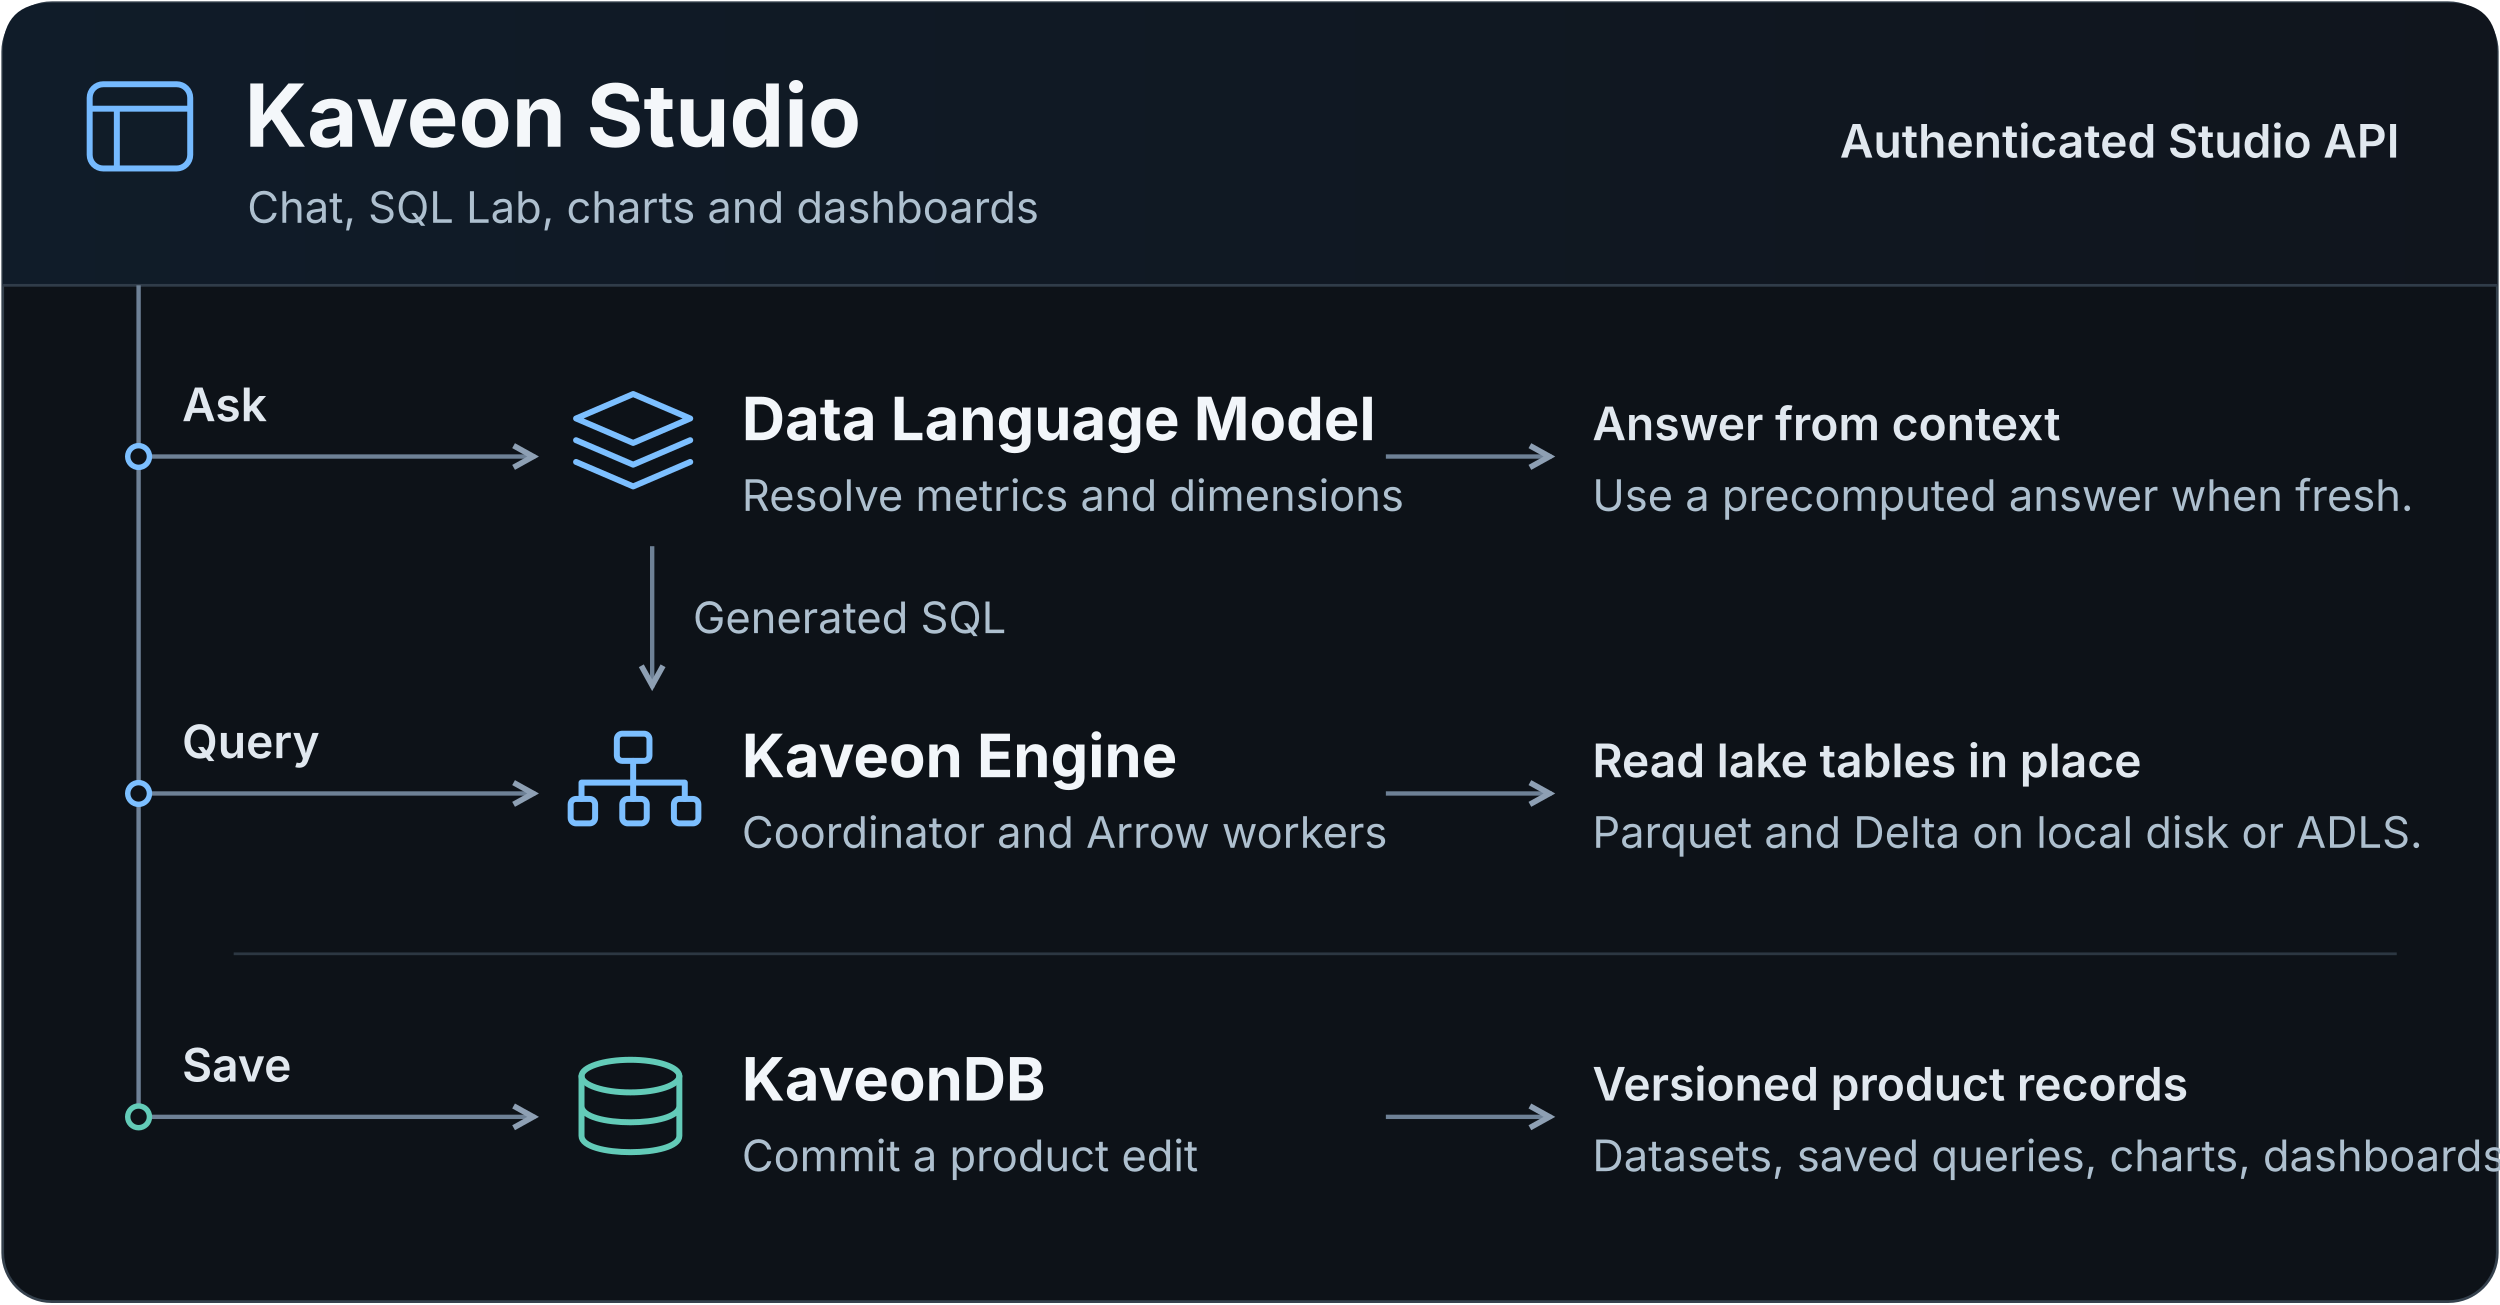
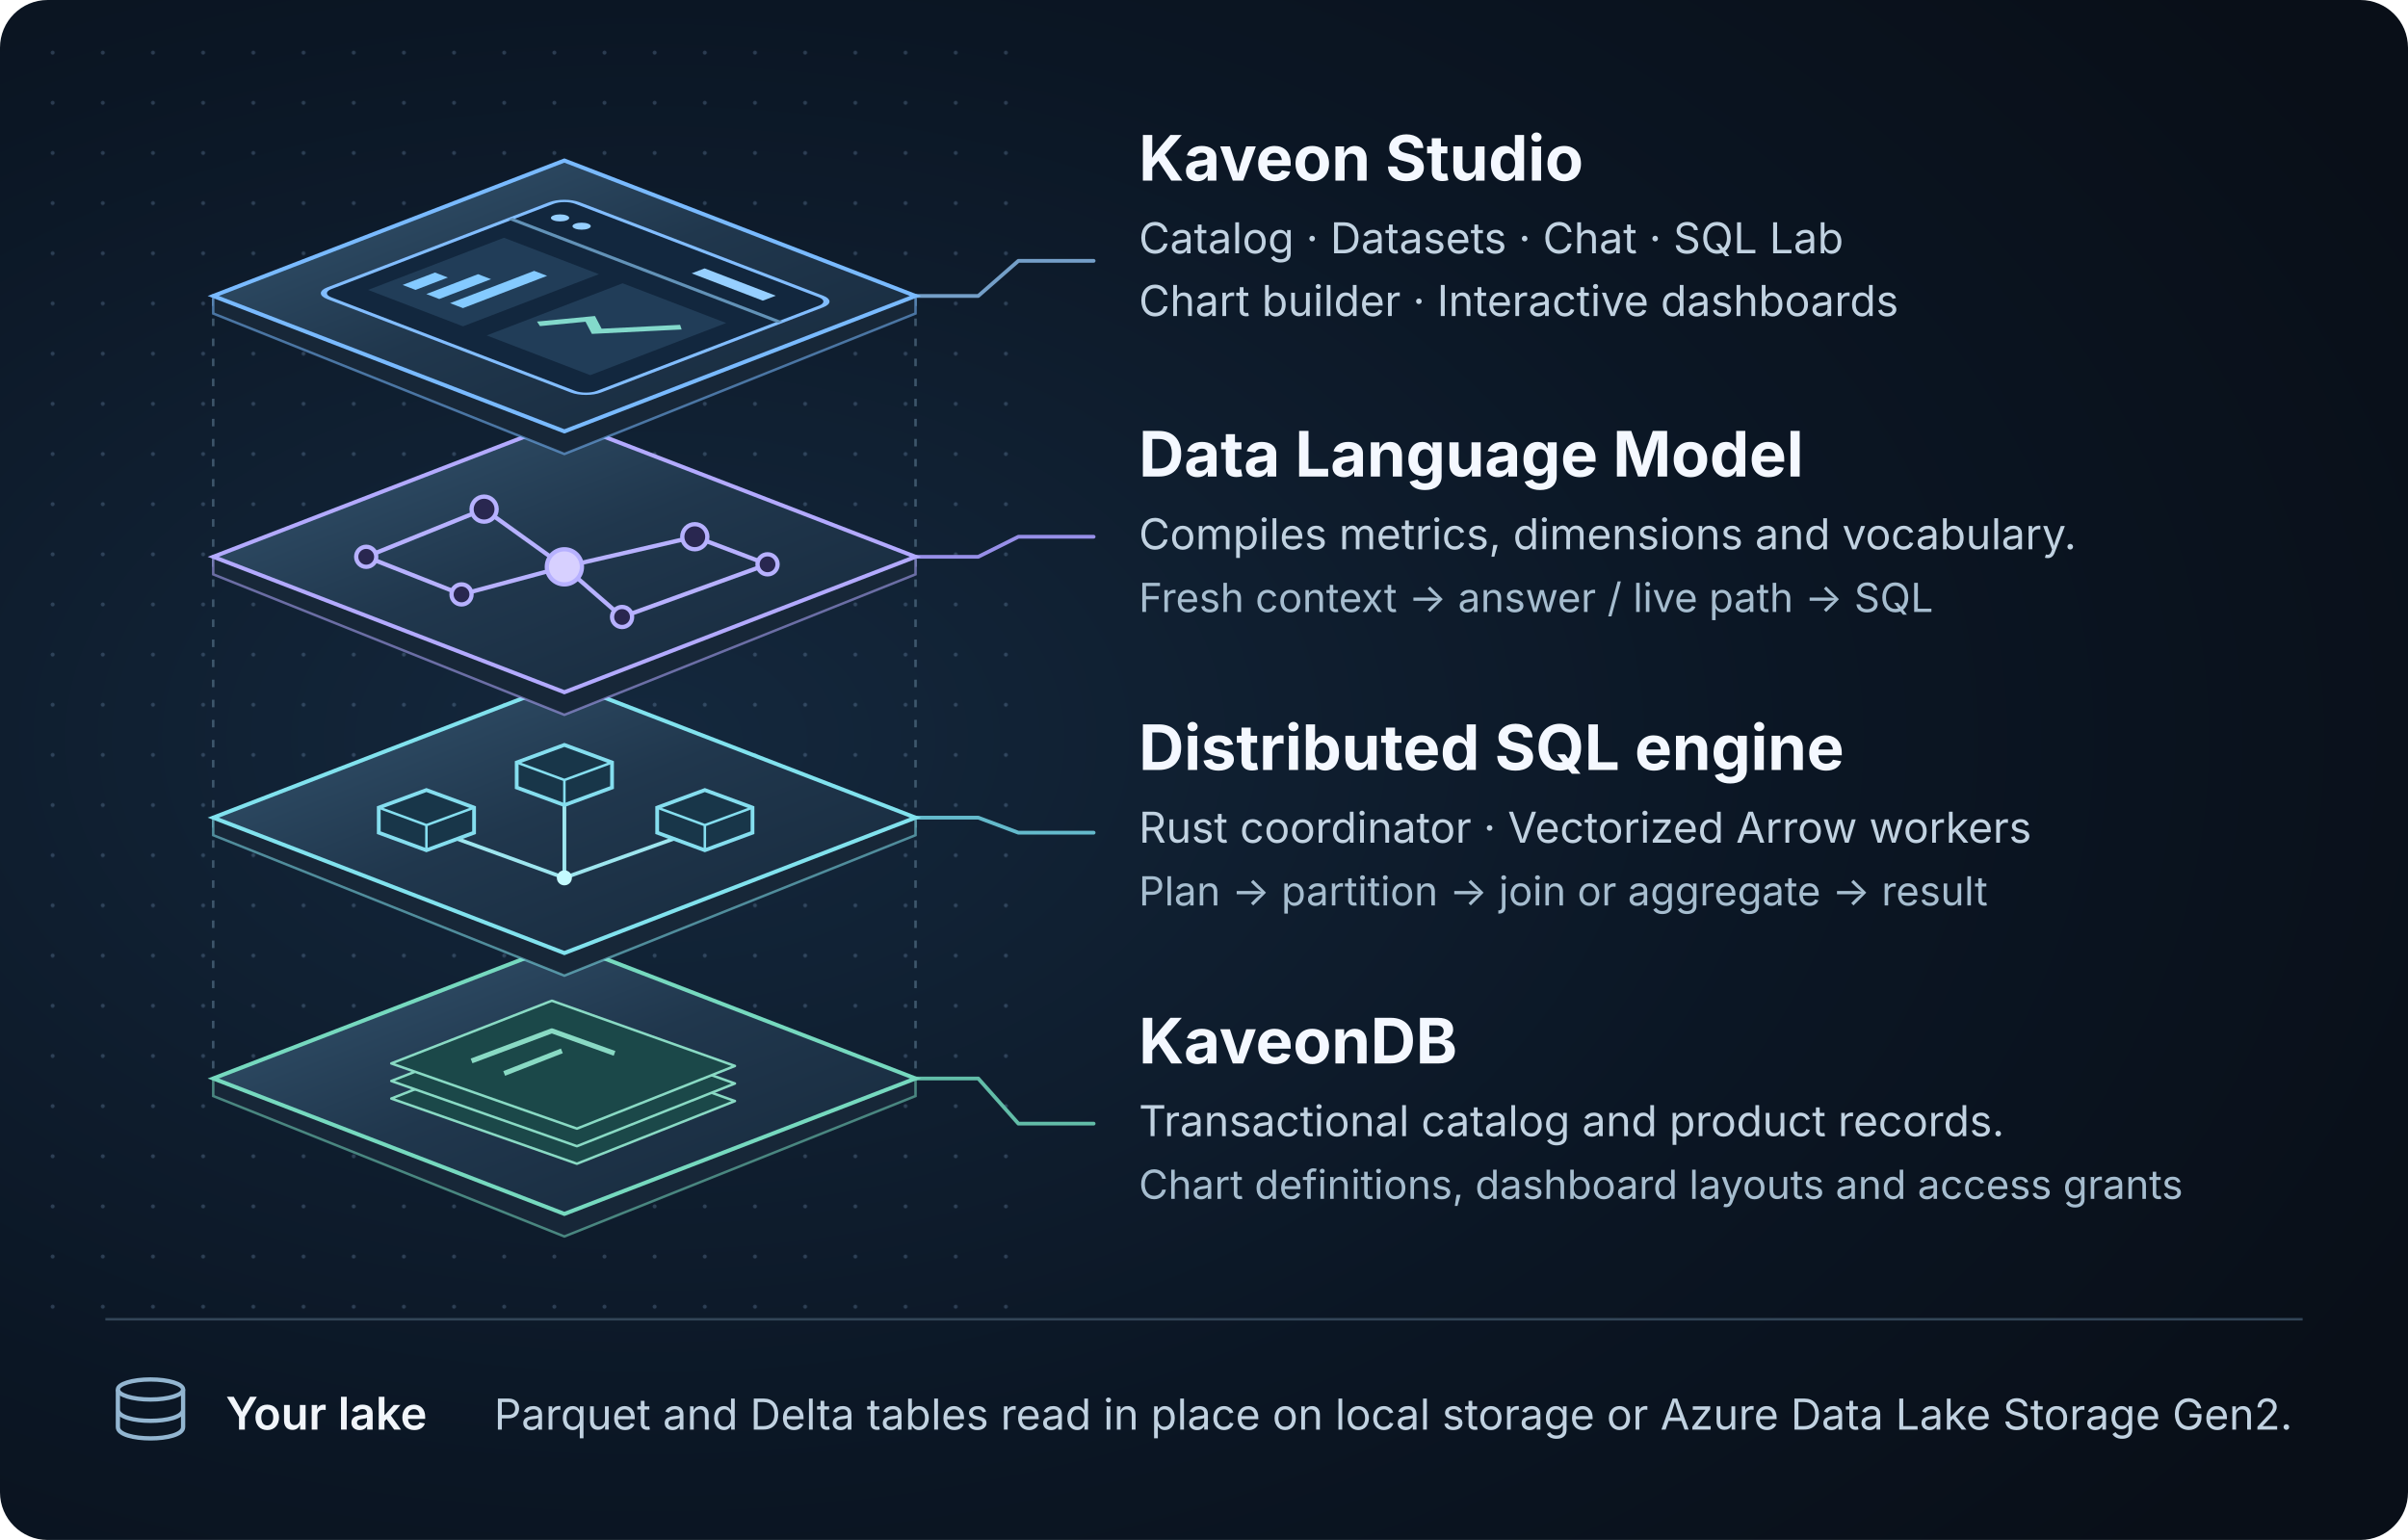
- <svg xmlns="http://www.w3.org/2000/svg" width="920" height="480" viewBox="0 0 920 480" role="img" aria-labelledby="title desc">
+ <svg xmlns="http://www.w3.org/2000/svg" width="960" height="614" viewBox="0 0 960 614" role="img" aria-labelledby="title desc">
  <defs>
-     <linearGradient id="surface" x2="1" y2="0" gradientUnits="objectBoundingBox">
-       <stop stop-color="#101c29" />
-       <stop offset="1" stop-color="#10151d" />
+     <radialGradient id="back" cx=".27" cy=".48" r=".81">
+       <stop stop-color="#14283d" />
+       <stop offset=".59" stop-color="#0b1624" />
+       <stop offset="1" stop-color="#090f18" />
+     </radialGradient>
+     <linearGradient id="glass" x2="1" y2="1">
+       <stop stop-color="#365772" />
+       <stop offset=".48" stop-color="#20374d" />
+       <stop offset="1" stop-color="#16283b" />
    </linearGradient>
-     <marker id="arrow" markerWidth="7" markerHeight="7" refX="6" refY="3.5" orient="auto">
-       <path d="m1 1 4.5 2.5L1 6" fill="none" stroke="#8ea0b4" stroke-width="1.3" />
-     </marker>
+     <pattern id="dust" width="20" height="20" patternUnits="userSpaceOnUse">
+       <circle cx="1" cy="1" r=".8" fill="#a4c9f6" opacity=".21" />
+     </pattern>
+     <g id="plane">
+       <path d="m-140 0 140 54 140-54v7L0 63l-140-56Z" fill="#172738" stroke="currentColor" stroke-opacity=".55" />
+       <path d="M0-54 140 0 0 54-140 0Z" fill="url(#glass)" stroke="currentColor" stroke-width="1.6" />
+     </g>
+     <g id="worker">
+       <path d="m0-9 19 7v10L0 15l-19-7V-2Z" fill="#183649" stroke="#85deef" stroke-width="1.5" />
+       <path d="m-19-2 19 7 19-7M0 5v10" fill="none" stroke="#85deef" />
+     </g>
    <style>
      text{font-family:Inter,-apple-system,BlinkMacSystemFont,"Segoe UI",sans-serif}
-       .heading{font-size:22px;font-weight:650;fill:#f2f6fa}
-       .label{font-size:17px;font-weight:600;fill:#e1e8ef}
-       .detail{font-size:16px;fill:#aec0cf}
-       .route{fill:none;stroke:#6e8196;stroke-width:1.6}
-       .icon{fill:none;stroke:currentColor;stroke-width:2.2;stroke-linecap:round;stroke-linejoin:round}
+       .head{font-size:25px;font-weight:650;fill:#f4f8ff}
+       .body{font-size:17px;fill:#c1d2e1}
+       .sub{font-size:16px;fill:#a6bdcf}
+       .wire{fill:none;stroke-width:1.5;stroke-linecap:round;stroke-linejoin:round}
    </style>
  </defs>
-   <rect x="1" y="1" width="918" height="478" rx="18" fill="#0d1218" stroke="#35414d" />
-   <path d="M19 1h882q18 0 18 18v86H1V19Q1 1 19 1Z" fill="url(#surface)" />
-   <path d="M1 105h918" stroke="#303c49" />
-   <g transform="translate(33 31)" class="icon" color="#75baff">
-     <rect x="0" y="0" width="37" height="31" rx="5" />
-     <path d="M1 9h35M10 10v20" />
+   <rect width="960" height="614" rx="19" fill="url(#back)" />
+   <rect x="12" y="12" width="397" height="523" rx="13" fill="url(#dust)" />
+   <path d="M85 119v311m280-311v311M225 66v310" fill="none" stroke="#56738a" stroke-width="1" stroke-dasharray="3 5" opacity=".65" />
+   <g class="wire">
+     <path d="M365 118h25l16-14h30" stroke="#749fc8" />
+     <path d="M365 222h25l16-8h30" stroke="#978fe8" />
+     <path d="M365 326h25l16 6h30" stroke="#64bacc" />
+     <path d="M365 430h25l16 18h30" stroke="#62bda8" />
  </g>
-   <text x="90" y="54" font-size="32" font-weight="650" fill="#f4f7fa">Kaveon Studio</text>
-   <text x="91" y="82" class="detail">Chat, SQL Lab, charts and dashboards</text>
-   <text x="883" y="58" text-anchor="end" class="label">Authenticated Studio API</text>
-   <path d="M51 105v306" class="route" />
-   <g class="route" marker-end="url(#arrow)">
-     <path d="M51 168h146" />
-     <path d="M51 292h146" />
-     <path d="M51 411h146" />
-     <path d="M510 168h61" />
-     <path d="M510 292h61" />
-     <path d="M510 411h61" />
-     <path d="M240 201v52" />
+   <g transform="translate(225 430)" color="#76d9bf">
+     <use href="#plane" />
+     <g fill="#1b4849" stroke="#89dac4" stroke-linejoin="round">
+       <path d="m-69 8 64-25L68 9 5 34Z" />
+       <path d="m-69 1 64-25L68 2 5 27Z" />
+       <path d="m-69-6 64-25L68-5 5 20Z" />
+       <path d="m-37-7 32-12 25 9m-44 8 23-9" fill="none" stroke-width="2" />
+     </g>
  </g>
-   <g fill="#0d1218" stroke="#7cbfff" stroke-width="2">
-     <circle cx="51" cy="168" r="4" />
-     <circle cx="51" cy="292" r="4" />
-     <circle cx="51" cy="411" r="4" stroke="#63cbb8" />
+   <g transform="translate(225 326)" color="#81e2ee">
+     <use href="#plane" />
+     <path d="m-55 4 55 20L56 4M0 24v-38" class="wire" stroke="#9ee6ef" />
+     <use href="#worker" x="-55" y="-2" />
+     <use href="#worker" y="-20" />
+     <use href="#worker" x="56" y="-2" />
+     <circle cy="24" r="3" fill="#c4fbff" />
  </g>
-   <g class="label">
-     <text x="67" y="155">Ask</text>
-     <text x="67" y="279">Query</text>
-     <text x="67" y="398">Save</text>
+   <g transform="translate(225 222)" color="#b3aaff">
+     <use href="#plane" />
+     <g stroke="#b7b1ff" stroke-width="1.7">
+       <path d="m-79 0 47-19L0 4l52-12 29 11-58 21L0 4l-41 11Z" fill="none" />
+       <g fill="#292750">
+         <circle cx="-79" r="4" />
+         <circle cx="-32" cy="-19" r="5" />
+         <circle cx="52" cy="-8" r="5" />
+         <circle cx="81" cy="3" r="4" />
+         <circle cx="23" cy="24" r="4" />
+         <circle cx="-41" cy="15" r="4" />
+       </g>
+       <circle cy="4" r="7" fill="#d7d0ff" />
+     </g>
  </g>
-   <g transform="translate(210 144)" class="icon" color="#7cbfff">
-     <path d="M2 10 23 1l21 9-21 9Zm0 8 21 9 21-9M2 26l21 9 21-9" />
+   <g transform="translate(225 118)" color="#79baff">
+     <use href="#plane" />
+     <g transform="matrix(.86 .33 -.86 .33 0 -43)">
+       <rect x="6" y="6" width="125" height="115" rx="6" fill="#12273e" stroke="#82bdff" stroke-width="2" />
+       <path d="M6 31h125" stroke="#6292b7" stroke-width="2" />
+       <g fill="#96cfff">
+         <circle cx="17" cy="19" r="3" />
+         <circle cx="27" cy="19" r="3" />
+         <path d="M81 16h33v6H81z" />
+       </g>
+       <path d="M16 44h44v63H16zM71 44h48v63H71z" fill="#213d58" />
+       <path d="M21 96V81h6v15zm11 0V72h6v24zm11 0V57h6v39z" fill="#84caff" />
+       <path d="m76 88 9-15 9 6 17-22" fill="none" stroke="#83d9cb" stroke-width="4" />
+     </g>
  </g>
-   <text x="273" y="162" class="heading">Data Language Model</text>
-   <text x="273" y="188" class="detail">Resolve metrics and dimensions</text>
-   <text x="586" y="162" class="label">Answer from context</text>
-   <text x="586" y="188" class="detail">Use a precomputed answer when fresh.</text>
-   <text x="255" y="233" class="detail" fill="#7cbfff">Generated SQL</text>
-   <g transform="translate(210 270)" class="icon" color="#7cbfff">
-     <path d="M23 10v8M4 24v-6h38v6" />
-     <rect x="17" width="12" height="10" rx="2" />
-     <rect x="0" y="24" width="9" height="9" rx="2" />
-     <rect x="19" y="24" width="9" height="9" rx="2" />
-     <rect x="38" y="24" width="9" height="9" rx="2" />
-     <path d="M23 18v6" />
+   <g transform="translate(454 0)">
+     <text y="72" class="head">Kaveon Studio</text>
+     <text y="101" class="body">Catalog · Datasets · Chat · SQL Lab</text>
+     <text y="126" class="body">Chart builder · Interactive dashboards</text>
+     <text y="190" class="head">Data Language Model</text>
+     <text y="219" class="body">Compiles metrics, dimensions and vocabulary.</text>
+     <text y="244" class="sub">Fresh context → answer   /   live path → SQL</text>
+     <text y="307" class="head">Distributed SQL engine</text>
+     <text y="336" class="body">Rust coordinator · Vectorized Arrow workers</text>
+     <text y="361" class="sub">Plan → partition → join or aggregate → result</text>
+     <text y="424" class="head">KaveonDB</text>
+     <text y="453" class="body">Transactional catalog and product records.</text>
+     <text y="478" class="sub">Chart definitions, dashboard layouts and access grants</text>
  </g>
-   <text x="273" y="286" class="heading">Kaveon Engine</text>
-   <text x="273" y="312" class="detail">Coordinator and Arrow workers</text>
-   <text x="586" y="286" class="label">Read lake tables in place</text>
-   <text x="586" y="312" class="detail">Parquet and Delta on local disk or ADLS.</text>
-   <path d="M86 351h796" stroke="#2c3742" />
-   <g transform="translate(212 389)" class="icon" color="#63cbb8">
-     <ellipse cx="20" cy="7" rx="18" ry="6" />
-     <path d="M2 7v22c0 8 36 8 36 0V7M2 18c0 8 36 8 36 0" />
+   <path d="M42 526h876" stroke="#324557" />
+   <g transform="translate(47 550)" fill="none" stroke="#93b6d1" stroke-width="1.7">
+     <ellipse cx="13" cy="4" rx="13" ry="4" />
+     <path d="M0 4v15c0 6 26 6 26 0V4M0 12c0 6 26 6 26 0" />
  </g>
-   <text x="273" y="405" class="heading">KaveonDB</text>
-   <text x="273" y="431" class="detail">Commit a product edit</text>
-   <text x="586" y="405" class="label">Versioned product records</text>
-   <text x="586" y="431" class="detail">Datasets, saved queries, charts, dashboards.</text>
+   <text x="90" y="570" font-size="18" font-weight="600" fill="#f1f5fa">Your lake</text>
+   <text x="197" y="570" class="body">Parquet and Delta tables read in place on local storage or Azure Data Lake Storage Gen2.</text>
</svg>
